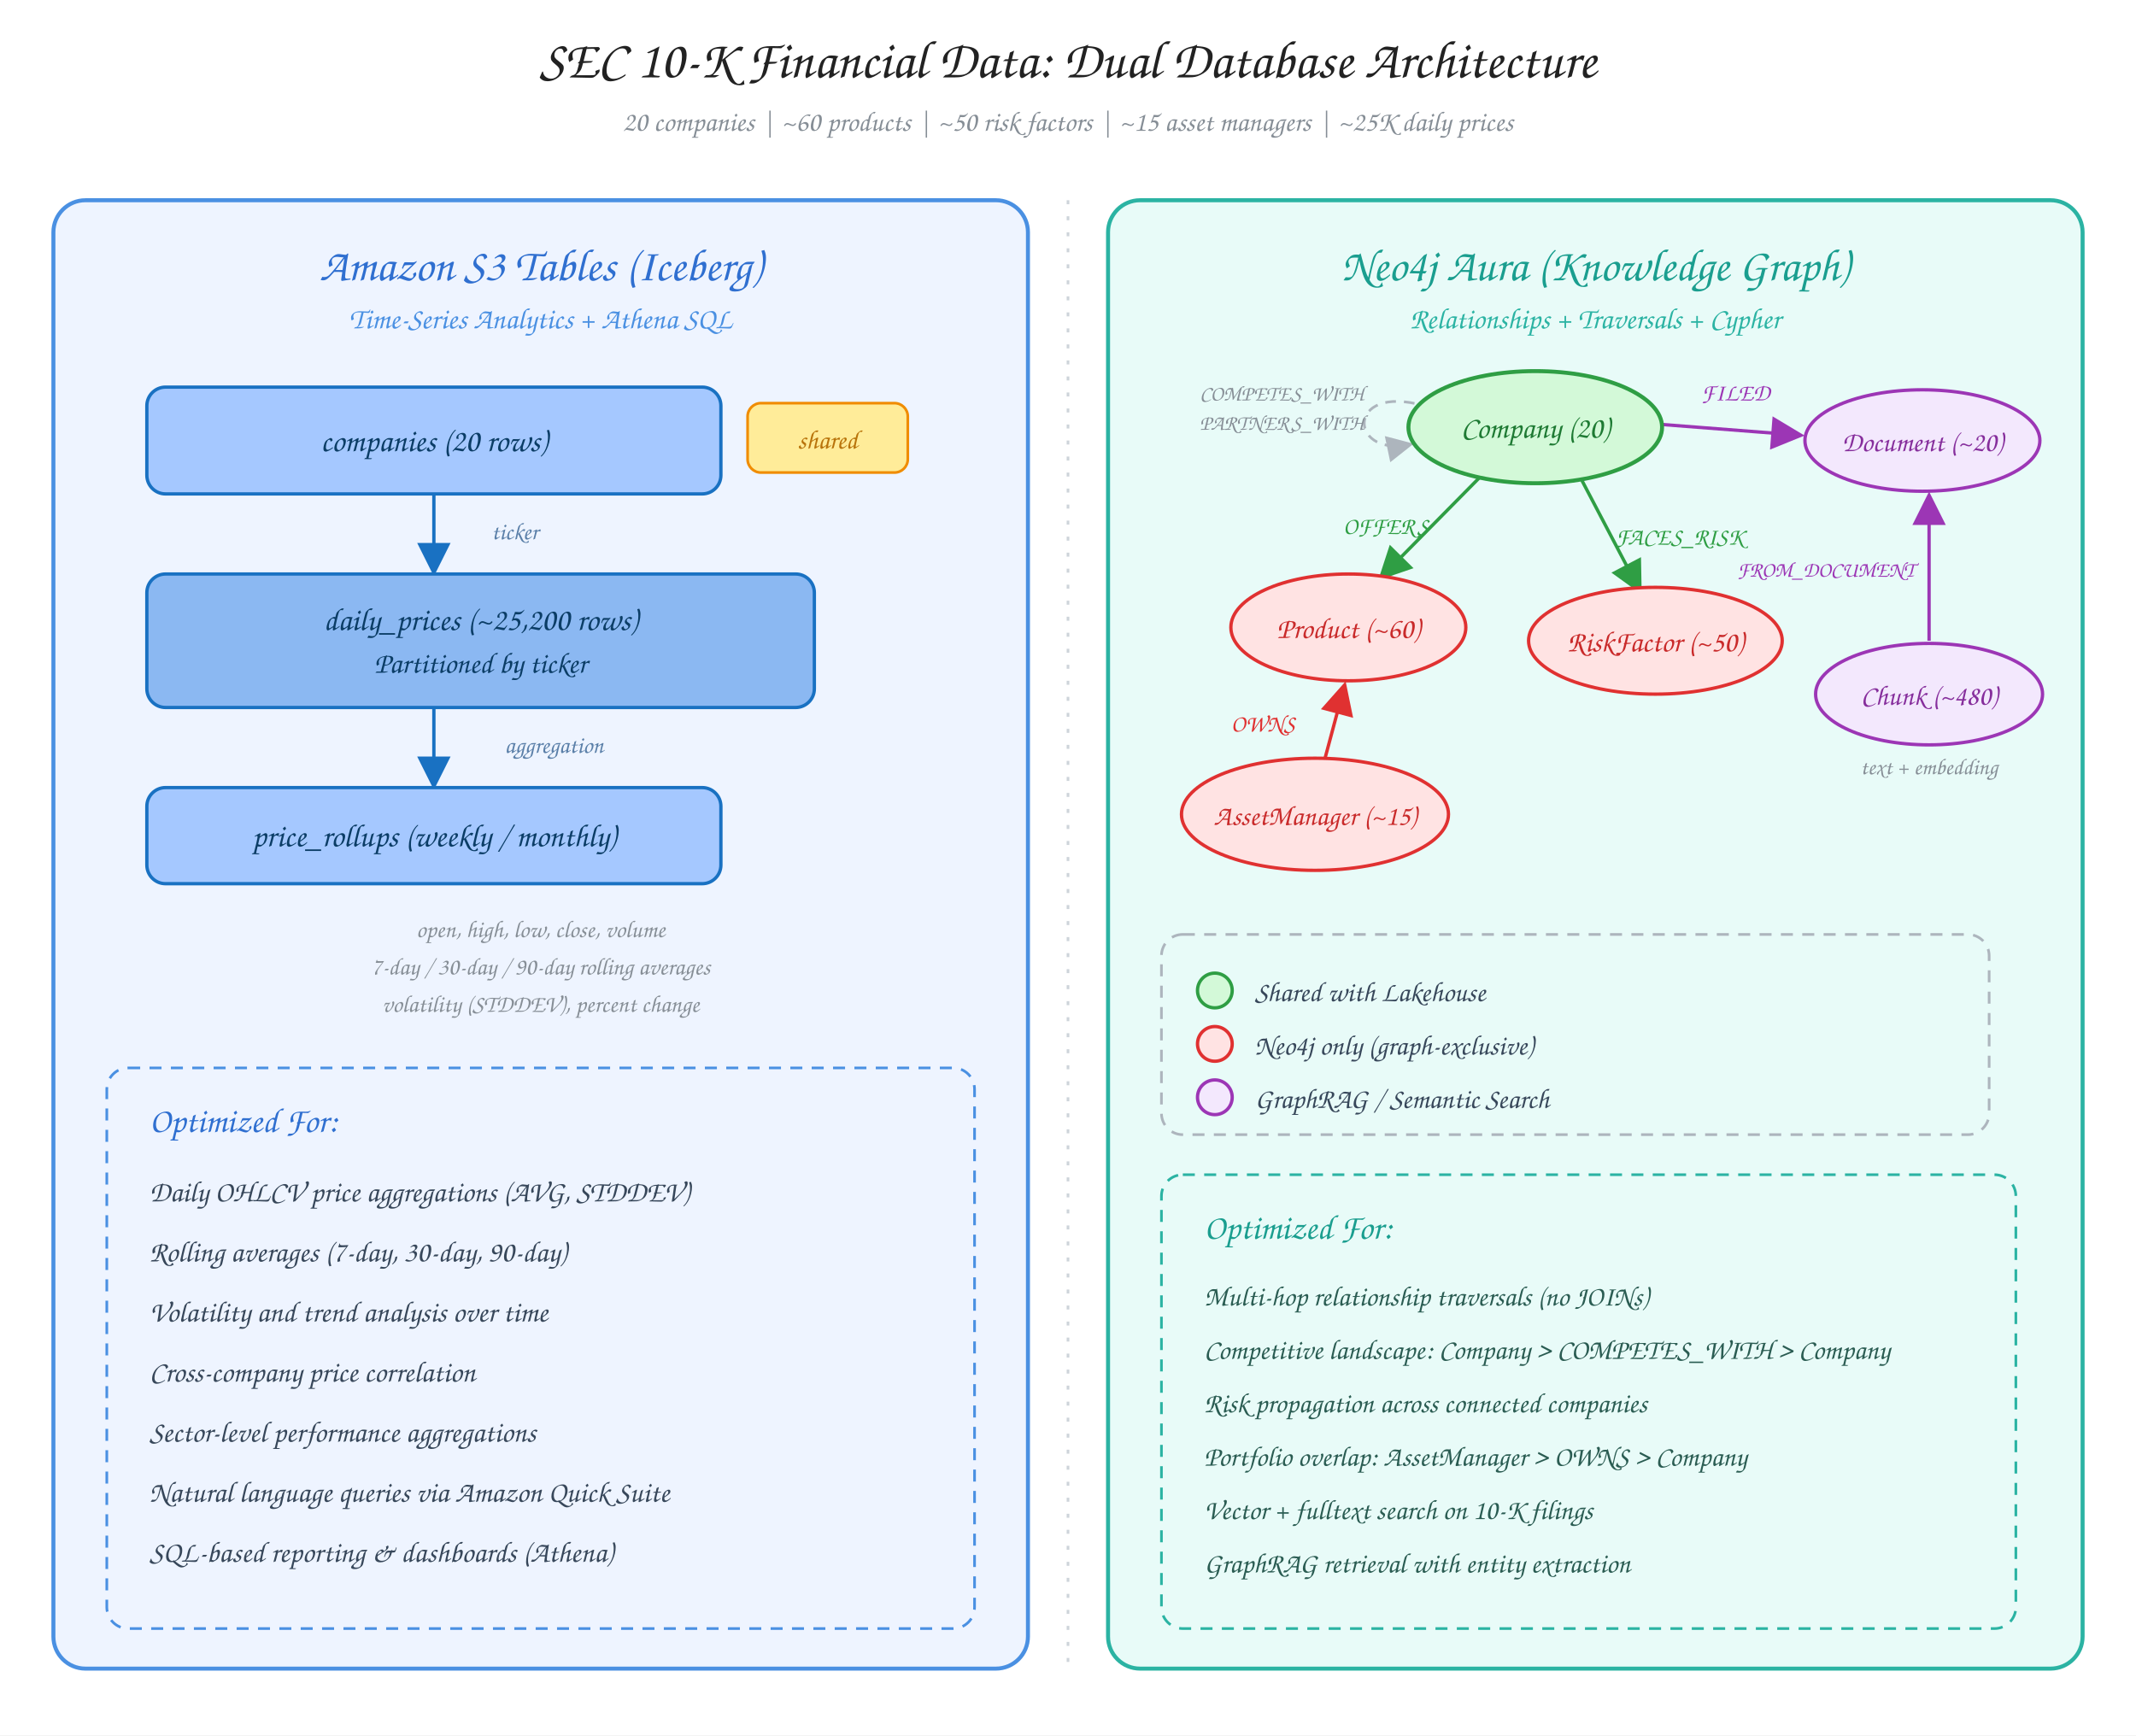
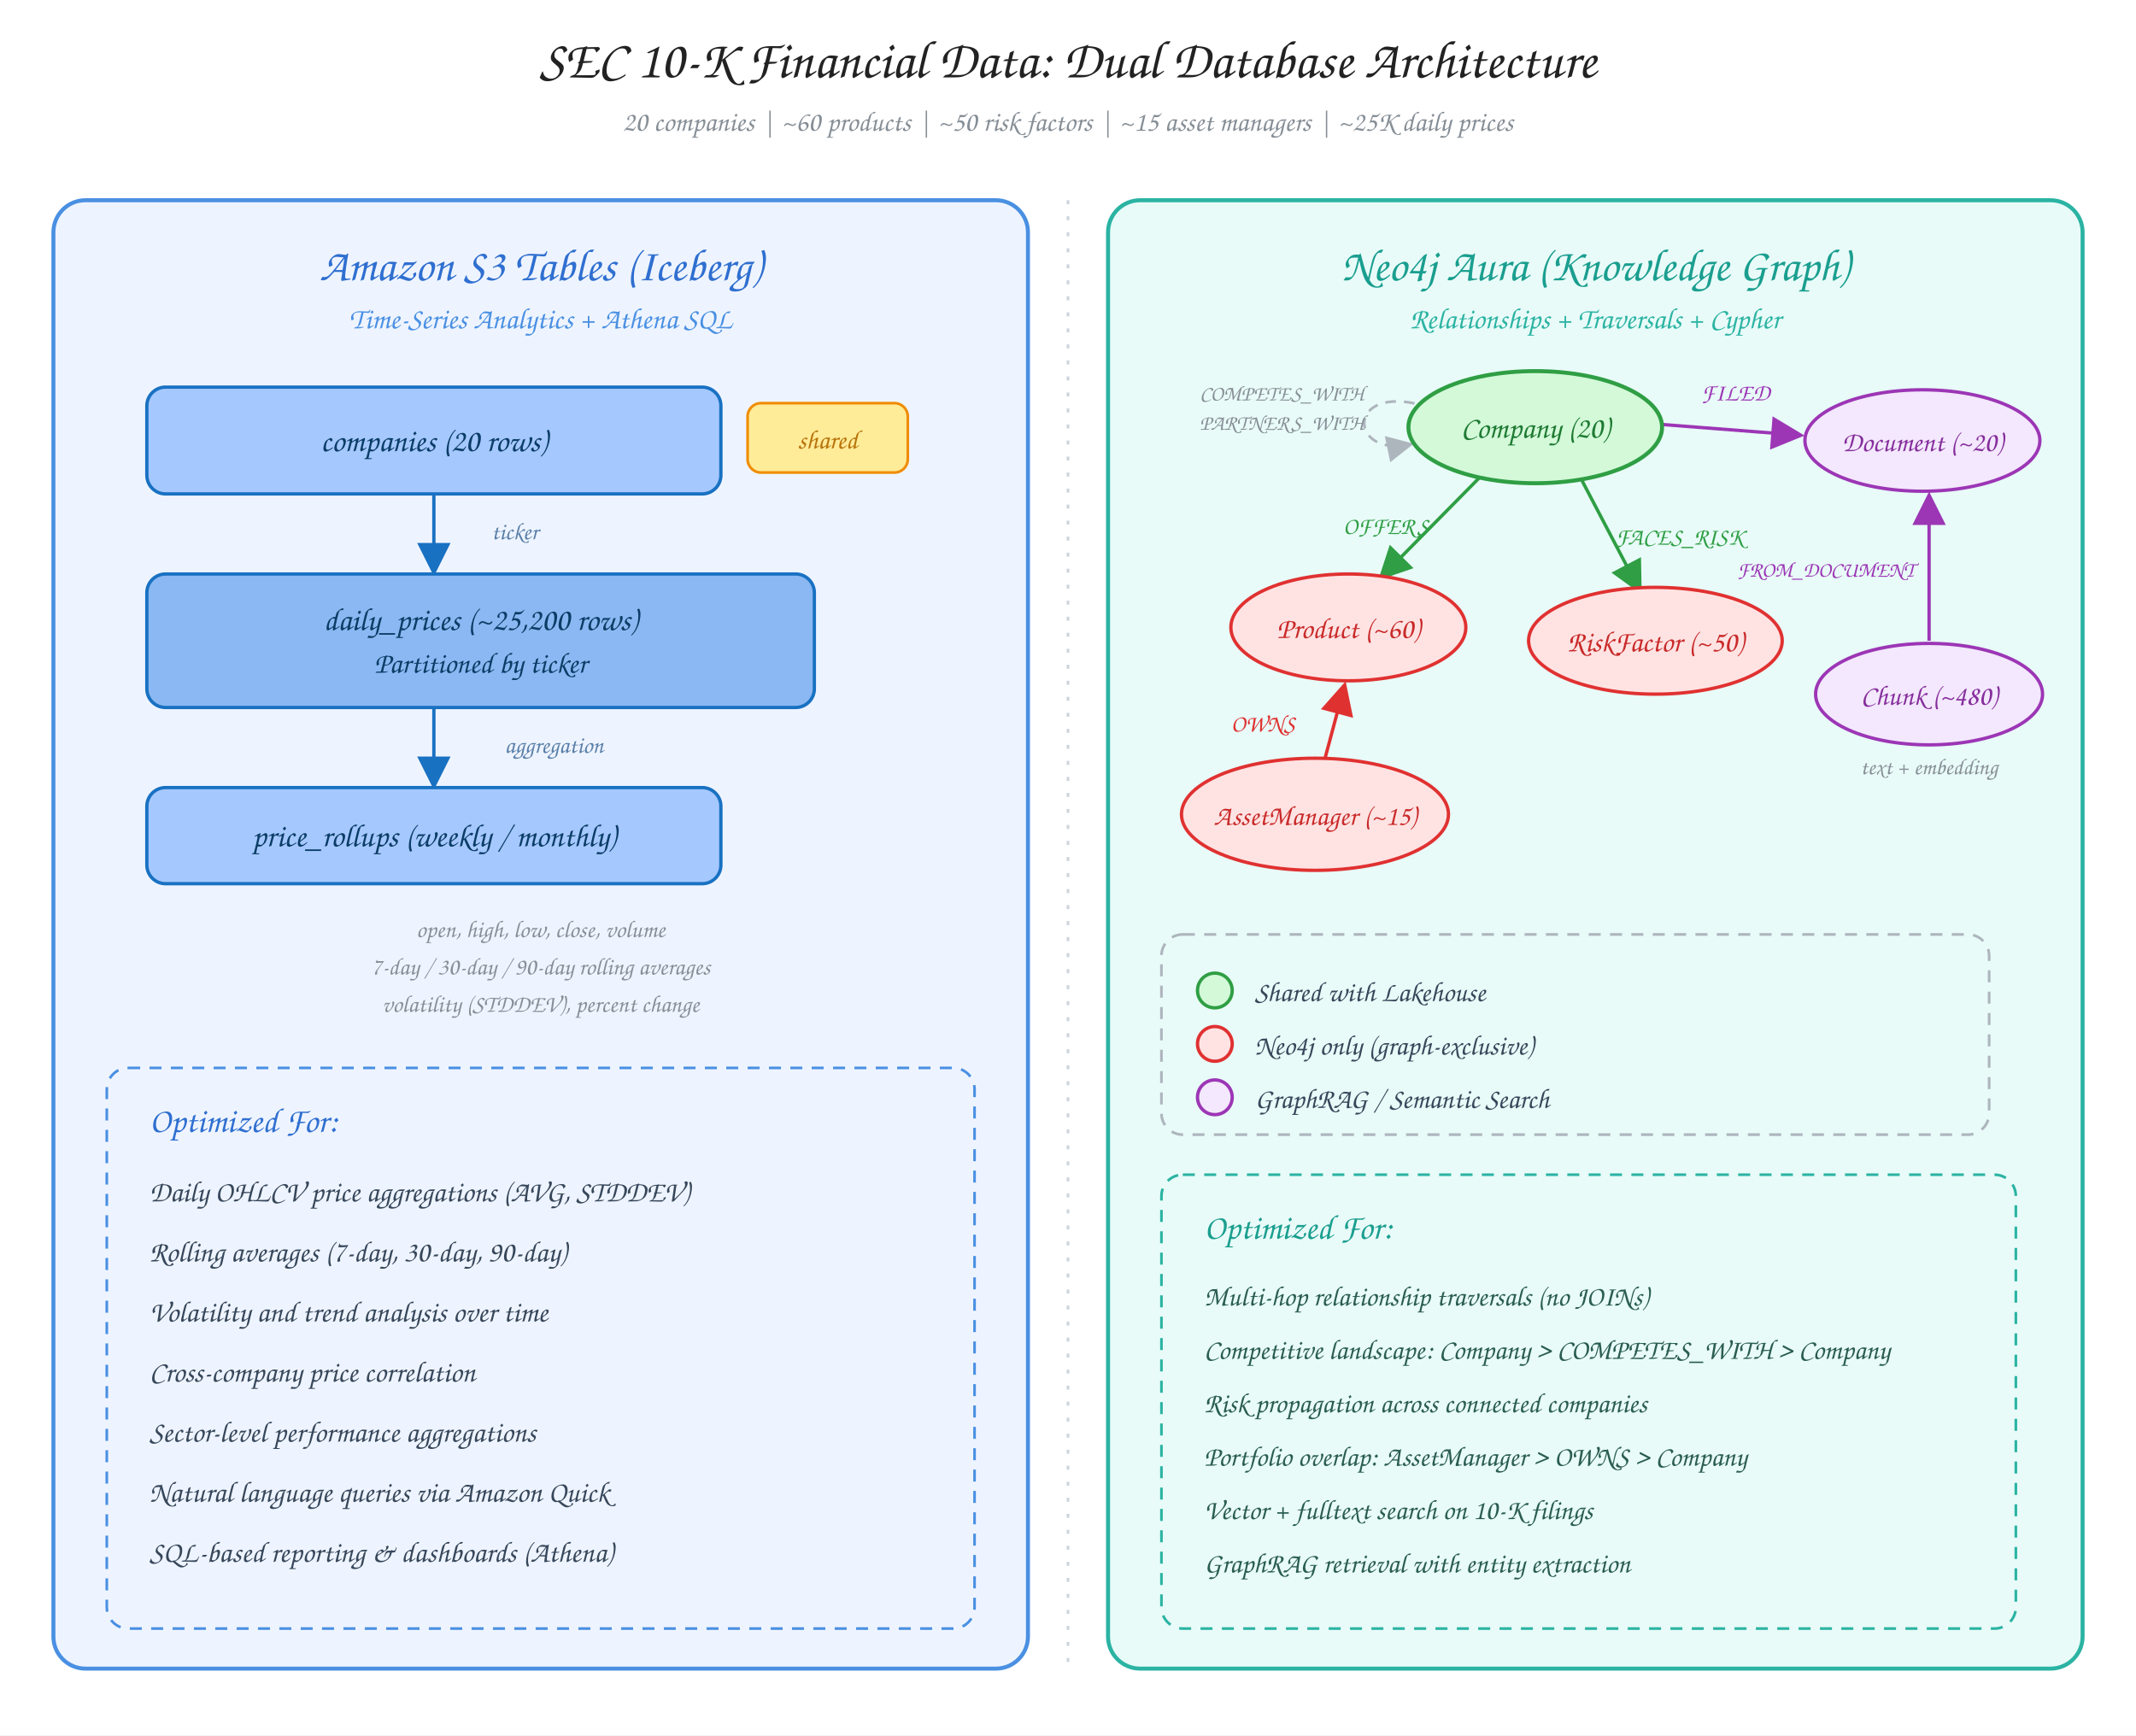
<svg xmlns="http://www.w3.org/2000/svg" viewBox="0 0 1600 1300" font-family="'Comic Sans MS','Segoe Print','Bradley Hand',cursive">
  <defs>
    <marker id="dd-blue" markerWidth="12" markerHeight="12" refX="8.5" refY="5" orient="auto">
      <path d="M0,0 L10,5 L0,10 z" fill="#1971c2" />
    </marker>
    <marker id="dd-green" markerWidth="12" markerHeight="12" refX="8.5" refY="5" orient="auto">
      <path d="M0,0 L10,5 L0,10 z" fill="#2f9e44" />
    </marker>
    <marker id="dd-red" markerWidth="12" markerHeight="12" refX="8.5" refY="5" orient="auto">
      <path d="M0,0 L10,5 L0,10 z" fill="#e03131" />
    </marker>
    <marker id="dd-purple" markerWidth="12" markerHeight="12" refX="8.5" refY="5" orient="auto">
      <path d="M0,0 L10,5 L0,10 z" fill="#9c36b5" />
    </marker>
    <marker id="dd-gray" markerWidth="12" markerHeight="12" refX="8.5" refY="5" orient="auto">
      <path d="M0,0 L10,5 L0,10 z" fill="#adb5bd" />
    </marker>
  </defs>
  <rect x="0" y="0" width="1600" height="1300" fill="#ffffff" />
  <text x="800" y="58" text-anchor="middle" font-size="40" fill="#222">SEC 10-K Financial Data: Dual Database Architecture</text>
  <text x="800" y="98" text-anchor="middle" font-size="21" fill="#868e96">20 companies  |  ~60 products  |  ~50 risk factors  |  ~15 asset managers  |  ~25K daily prices</text>
  <line x1="800" y1="150" x2="800" y2="1250" stroke="#ced4da" stroke-width="2" stroke-dasharray="3 9" />
  <rect x="40" y="150" width="730" height="1100" rx="24" fill="#eef4ff" stroke="#4a90e2" stroke-width="3" />
  <text x="405" y="210" text-anchor="middle" font-size="34" fill="#2f6fd0">Amazon S3 Tables (Iceberg)</text>
  <text x="405" y="246" text-anchor="middle" font-size="22" fill="#4a90e2">Time-Series Analytics + Athena SQL</text>
  <rect x="110" y="290" width="430" height="80" rx="14" fill="#a5c8ff" stroke="#1971c2" stroke-width="2.5" />
  <text x="325" y="338" text-anchor="middle" font-size="24" fill="#0b3d66">companies  (20 rows)</text>
  <rect x="560" y="302" width="120" height="52" rx="10" fill="#ffec99" stroke="#f08c00" stroke-width="2" />
  <text x="620" y="336" text-anchor="middle" font-size="20" fill="#b8730a">shared</text>
  <line x1="325" y1="370" x2="325" y2="428" stroke="#1971c2" stroke-width="2.5" marker-end="url(#dd-blue)" />
  <text x="368" y="404" font-size="18" fill="#5a7fa8">ticker</text>
  <rect x="110" y="430" width="500" height="100" rx="14" fill="#8bb8f2" stroke="#1971c2" stroke-width="2.5" />
  <text x="360" y="472" text-anchor="middle" font-size="24" fill="#0b3d66">daily_prices  (~25,200 rows)</text>
  <text x="360" y="504" text-anchor="middle" font-size="22" fill="#0b3d66">Partitioned by ticker</text>
  <line x1="325" y1="530" x2="325" y2="588" stroke="#1971c2" stroke-width="2.5" marker-end="url(#dd-blue)" />
  <text x="378" y="564" font-size="18" fill="#5a7fa8">aggregation</text>
  <rect x="110" y="590" width="430" height="72" rx="14" fill="#a5c8ff" stroke="#1971c2" stroke-width="2.5" />
  <text x="325" y="634" text-anchor="middle" font-size="24" fill="#0b3d66">price_rollups  (weekly / monthly)</text>
  <text x="405" y="702" text-anchor="middle" font-size="18" fill="#868e96">open, high, low, close, volume</text>
  <text x="405" y="730" text-anchor="middle" font-size="18" fill="#868e96">7-day / 30-day / 90-day rolling averages</text>
  <text x="405" y="758" text-anchor="middle" font-size="18" fill="#868e96">volatility (STDDEV), percent change</text>
  <rect x="80" y="800" width="650" height="420" rx="16" fill="none" stroke="#4a90e2" stroke-width="2" stroke-dasharray="9 7" />
  <text x="112" y="848" font-size="26" fill="#2f6fd0">Optimized For:</text>
  <g font-size="22" fill="#37475a">
    <text x="112" y="900">Daily OHLCV price aggregations (AVG, STDDEV)</text>
    <text x="112" y="945">Rolling averages (7-day, 30-day, 90-day)</text>
    <text x="112" y="990">Volatility and trend analysis over time</text>
    <text x="112" y="1035">Cross-company price correlation</text>
    <text x="112" y="1080">Sector-level performance aggregations</text>
-     <text x="112" y="1125">Natural language queries via Amazon Quick Suite</text>
+     <text x="112" y="1125">Natural language queries via Amazon Quick</text>
    <text x="112" y="1170">SQL-based reporting &amp; dashboards (Athena)</text>
  </g>
  <rect x="830" y="150" width="730" height="1100" rx="24" fill="#e8fbf8" stroke="#2bb3a3" stroke-width="3" />
  <text x="1195" y="210" text-anchor="middle" font-size="34" fill="#1a9e8f">Neo4j Aura (Knowledge Graph)</text>
  <text x="1195" y="246" text-anchor="middle" font-size="22" fill="#2bb3a3">Relationships + Traversals + Cypher</text>
  <line x1="1110" y1="356" x2="1035" y2="432" stroke="#2f9e44" stroke-width="2.5" marker-end="url(#dd-green)" />
  <text x="1038" y="400" text-anchor="middle" font-size="18" fill="#2f9e44">OFFERS</text>
  <line x1="1185" y1="360" x2="1228" y2="442" stroke="#2f9e44" stroke-width="2.5" marker-end="url(#dd-green)" />
  <text x="1258" y="408" text-anchor="middle" font-size="18" fill="#2f9e44">FACES_RISK</text>
  <line x1="992" y1="570" x2="1007" y2="514" stroke="#e03131" stroke-width="2.5" marker-end="url(#dd-red)" />
  <text x="946" y="548" text-anchor="middle" font-size="18" fill="#e03131">OWNS</text>
  <path d="M1073,306 C1008,283 1008,343 1056,333" fill="none" stroke="#adb5bd" stroke-width="2" stroke-dasharray="8 6" marker-end="url(#dd-gray)" />
  <text x="960" y="300" text-anchor="middle" font-size="16" fill="#868e96">COMPETES_WITH</text>
  <text x="960" y="322" text-anchor="middle" font-size="16" fill="#868e96">PARTNERS_WITH</text>
  <line x1="1245" y1="318" x2="1348" y2="326" stroke="#9c36b5" stroke-width="2.5" marker-end="url(#dd-purple)" />
  <text x="1300" y="300" text-anchor="middle" font-size="18" fill="#9c36b5">FILED</text>
  <line x1="1445" y1="480" x2="1445" y2="372" stroke="#9c36b5" stroke-width="2.5" marker-end="url(#dd-purple)" />
  <text x="1434" y="432" text-anchor="end" font-size="16" fill="#9c36b5">FROM_DOCUMENT</text>
  <ellipse cx="1150" cy="320" rx="95" ry="42" fill="#d3f9d8" stroke="#2f9e44" stroke-width="3" />
  <text x="1150" y="328" text-anchor="middle" font-size="23" fill="#1e7a33">Company (20)</text>
  <ellipse cx="1010" cy="470" rx="88" ry="40" fill="#ffe3e3" stroke="#e03131" stroke-width="2.5" />
  <text x="1010" y="478" text-anchor="middle" font-size="22" fill="#c92a2a">Product (~60)</text>
  <ellipse cx="1240" cy="480" rx="95" ry="40" fill="#ffe3e3" stroke="#e03131" stroke-width="2.5" />
  <text x="1240" y="488" text-anchor="middle" font-size="22" fill="#c92a2a">RiskFactor (~50)</text>
  <ellipse cx="985" cy="610" rx="100" ry="42" fill="#ffe3e3" stroke="#e03131" stroke-width="2.5" />
  <text x="985" y="618" text-anchor="middle" font-size="21" fill="#c92a2a">AssetManager (~15)</text>
  <ellipse cx="1440" cy="330" rx="88" ry="38" fill="#f3e8fd" stroke="#9c36b5" stroke-width="2.5" />
  <text x="1440" y="338" text-anchor="middle" font-size="21" fill="#862e9c">Document (~20)</text>
  <ellipse cx="1445" cy="520" rx="85" ry="38" fill="#f3e8fd" stroke="#9c36b5" stroke-width="2.5" />
  <text x="1445" y="528" text-anchor="middle" font-size="21" fill="#862e9c">Chunk (~480)</text>
  <text x="1445" y="580" text-anchor="middle" font-size="17" fill="#868e96">text + embedding</text>
  <rect x="870" y="700" width="620" height="150" rx="16" fill="none" stroke="#adb5bd" stroke-width="2" stroke-dasharray="9 7" />
  <circle cx="910" cy="742" r="13" fill="#d3f9d8" stroke="#2f9e44" stroke-width="2.5" />
  <text x="940" y="750" font-size="21" fill="#37475a">Shared with Lakehouse</text>
  <circle cx="910" cy="782" r="13" fill="#ffe3e3" stroke="#e03131" stroke-width="2.5" />
  <text x="940" y="790" font-size="21" fill="#37475a">Neo4j only (graph-exclusive)</text>
  <circle cx="910" cy="822" r="13" fill="#f3e8fd" stroke="#9c36b5" stroke-width="2.5" />
  <text x="940" y="830" font-size="21" fill="#37475a">GraphRAG / Semantic Search</text>
  <rect x="870" y="880" width="640" height="340" rx="16" fill="none" stroke="#2bb3a3" stroke-width="2" stroke-dasharray="9 7" />
  <text x="902" y="928" font-size="26" fill="#1a9e8f">Optimized For:</text>
  <g font-size="21" fill="#2a5c52">
    <text x="902" y="978">Multi-hop relationship traversals (no JOINs)</text>
    <text x="902" y="1018">Competitive landscape: Company &gt; COMPETES_WITH &gt; Company</text>
    <text x="902" y="1058">Risk propagation across connected companies</text>
    <text x="902" y="1098">Portfolio overlap: AssetManager &gt; OWNS &gt; Company</text>
    <text x="902" y="1138">Vector + fulltext search on 10-K filings</text>
    <text x="902" y="1178">GraphRAG retrieval with entity extraction</text>
  </g>
</svg>
